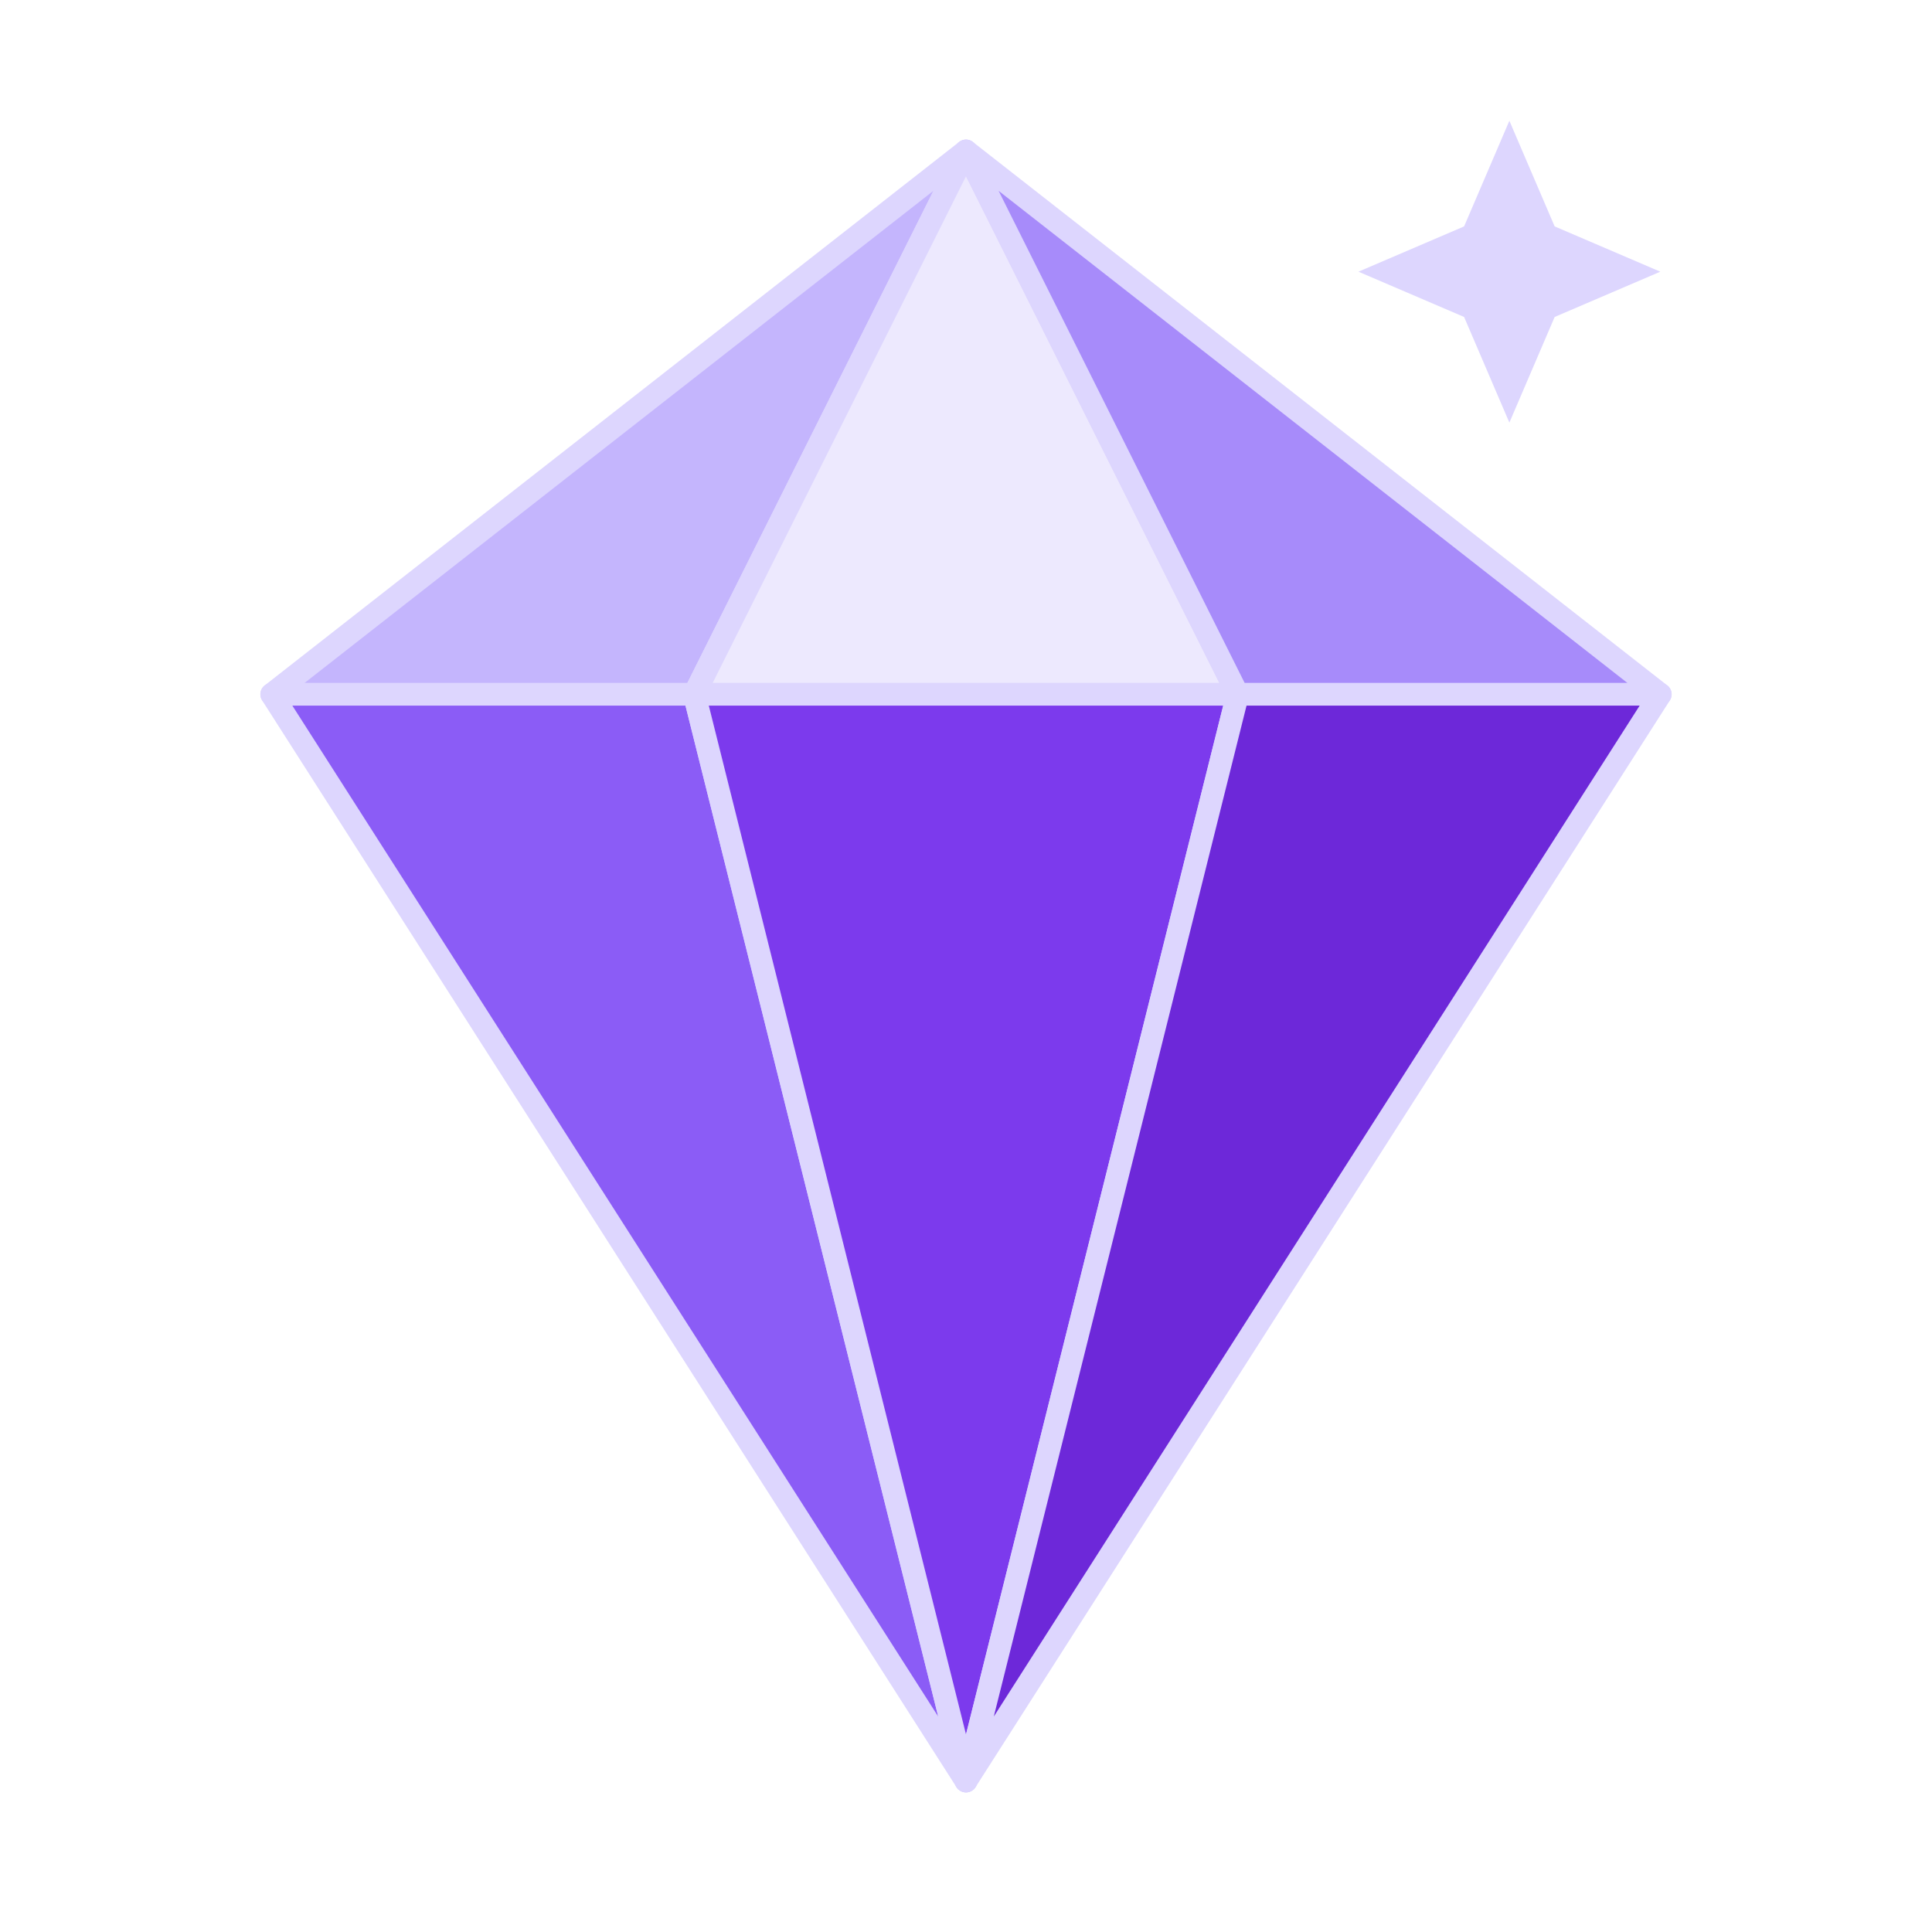
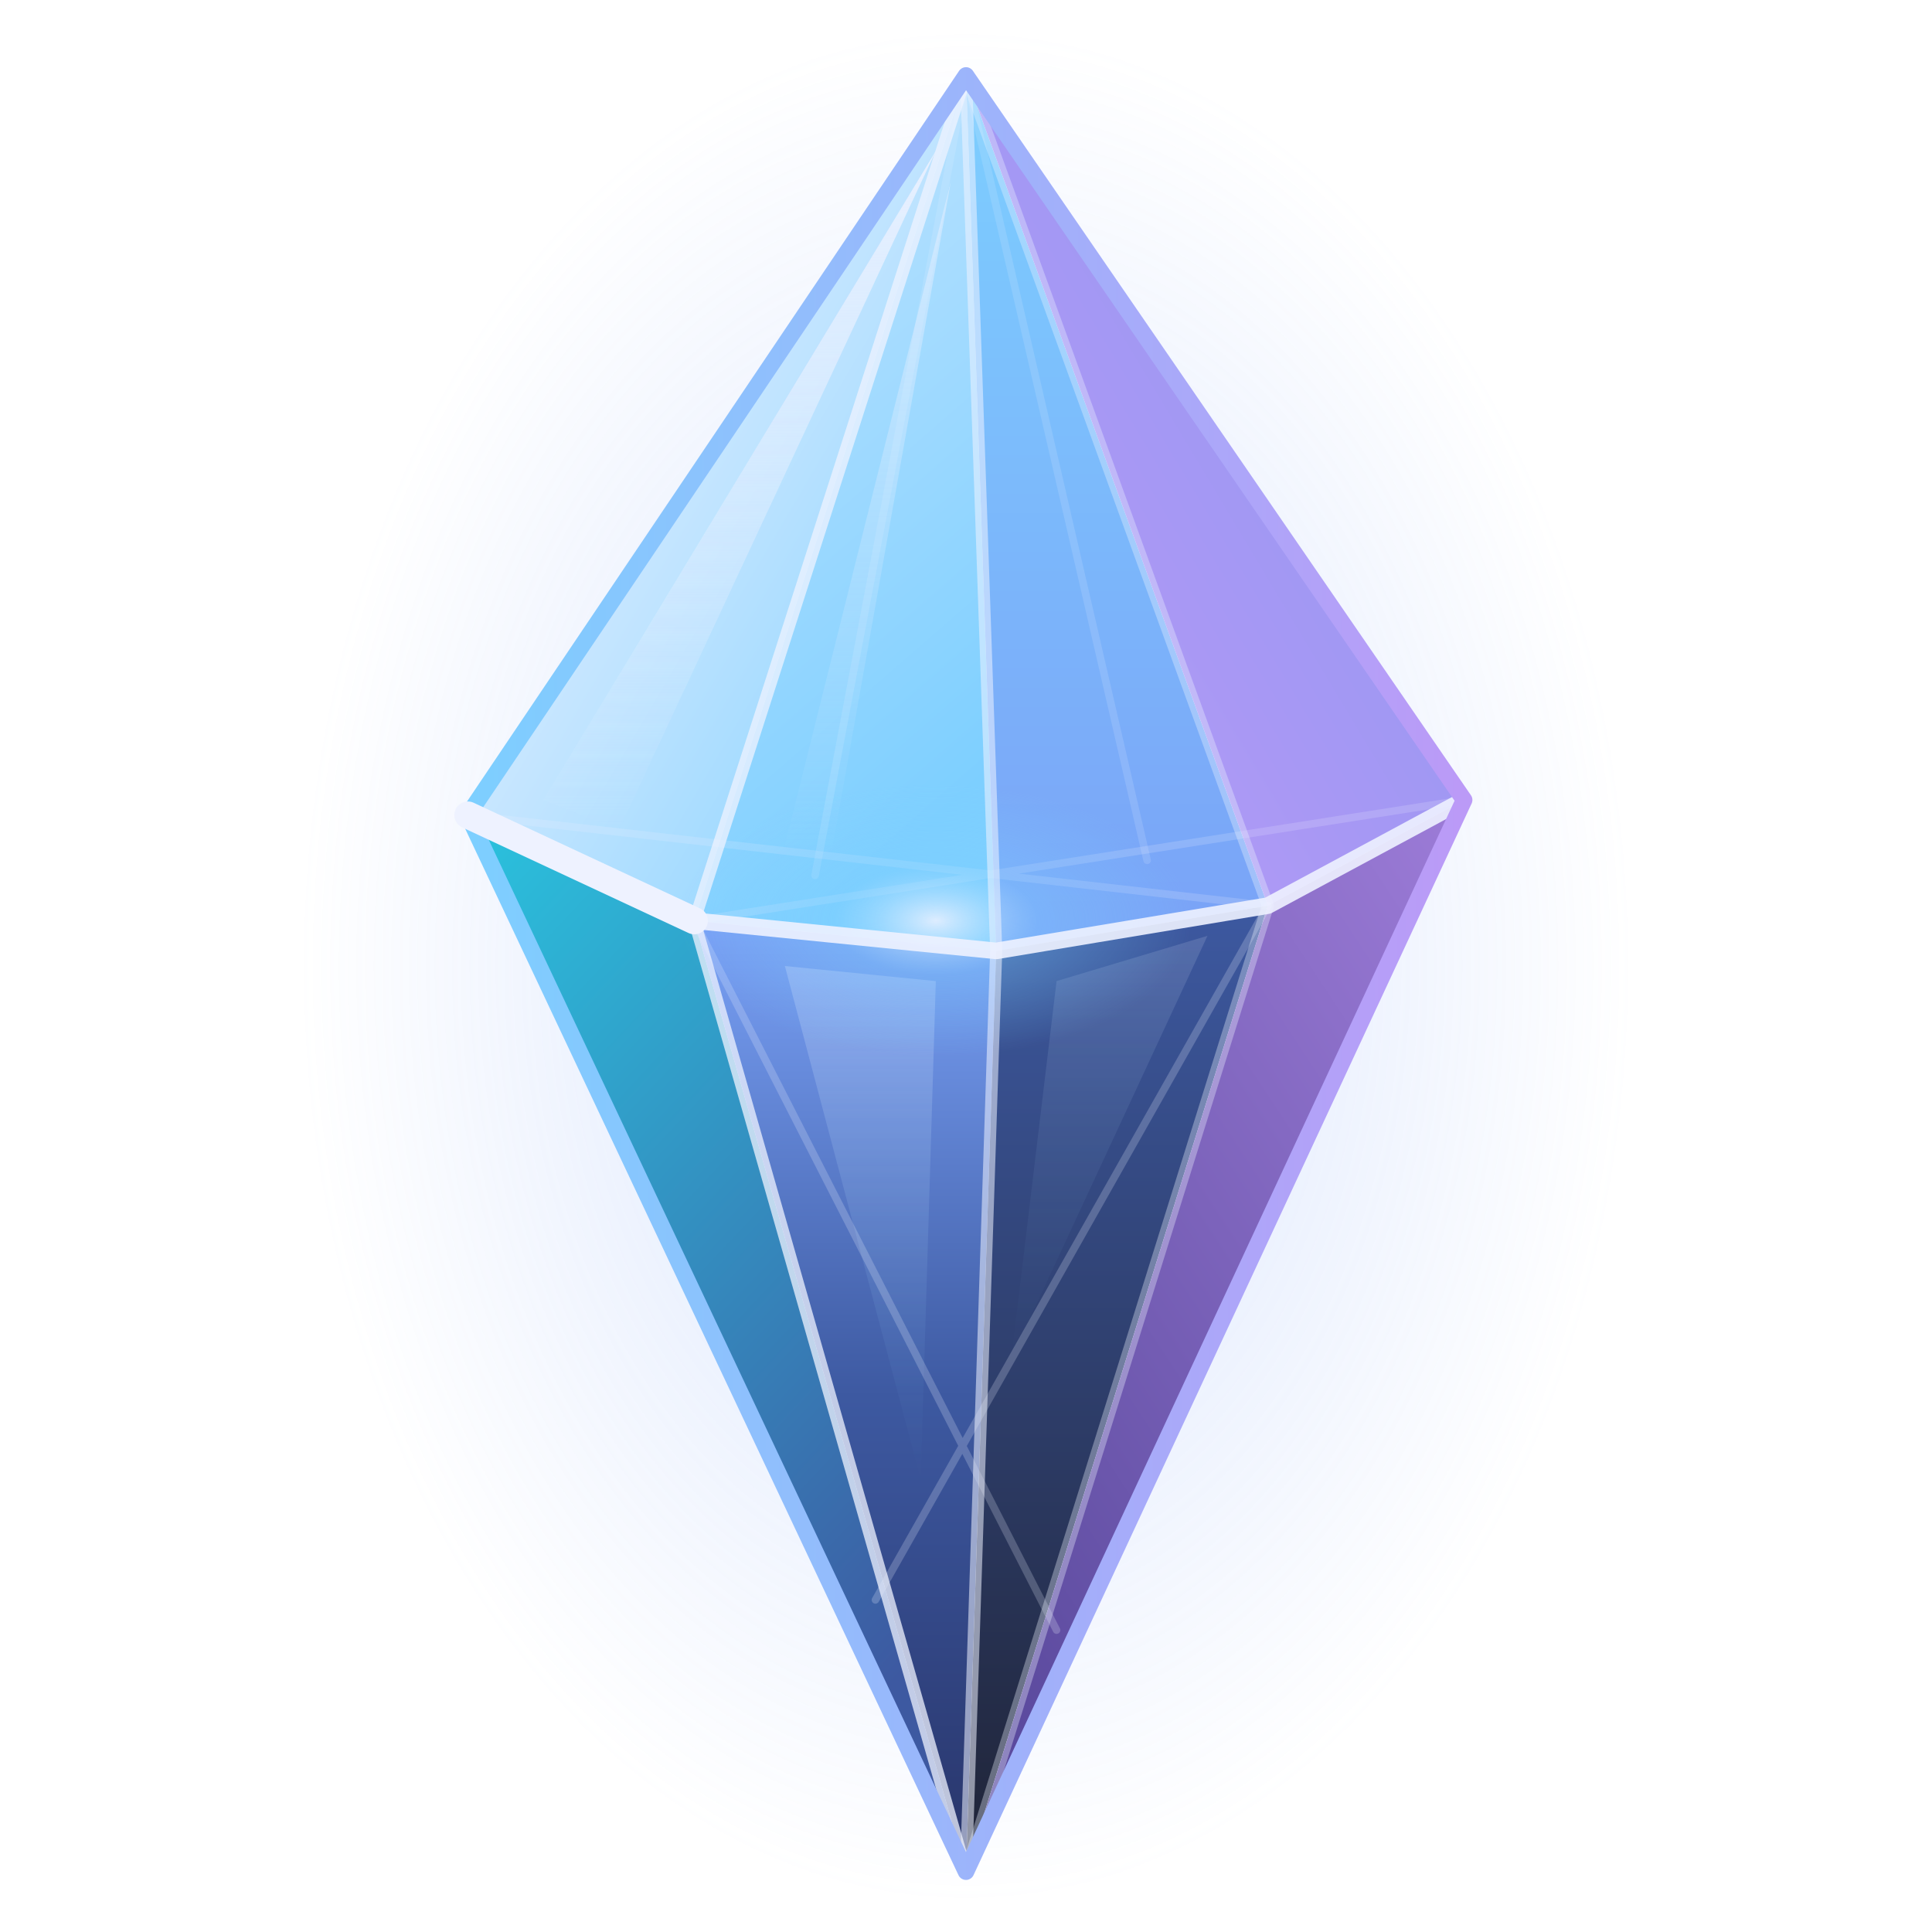
<svg xmlns="http://www.w3.org/2000/svg" viewBox="0 0 128 128" role="img" aria-label="Crystal">
-   <g stroke="#ddd6fe" stroke-width="1.5" stroke-linejoin="round">
-     <polygon points="64,10 18,46 46,46" fill="#c4b5fd" />
-     <polygon points="64,10 46,46 82,46" fill="#ede9fe" />
-     <polygon points="64,10 82,46 110,46" fill="#a78bfa" />
-     <polygon points="18,46 46,46 64,118" fill="#8b5cf6" />
-     <polygon points="46,46 82,46 64,118" fill="#7c3aed" />
-     <polygon points="82,46 110,46 64,118" fill="#6d28d9" />
+   <defs>
+     <radialGradient id="aura" cx="0.5" cy="0.5" r="0.5">
+       <stop offset="0" stop-color="#7aa2f7" stop-opacity="0.30" />
+       <stop offset="1" stop-color="#7aa2f7" stop-opacity="0" />
+     </radialGradient>
+     <linearGradient id="f1" x1="0" y1="0" x2="1" y2="1">
+       <stop offset="0" stop-color="#eef2ff" />
+       <stop offset="0.45" stop-color="#c7e6ff" />
+       <stop offset="1" stop-color="#7dcfff" />
+     </linearGradient>
+     <linearGradient id="f2" x1="0" y1="0" x2="0.3" y2="1">
+       <stop offset="0" stop-color="#c7e6ff" />
+       <stop offset="1" stop-color="#7dcfff" />
+     </linearGradient>
+     <linearGradient id="f3" x1="0" y1="0" x2="0" y2="1">
+       <stop offset="0" stop-color="#7dcfff" />
+       <stop offset="1" stop-color="#7aa2f7" />
+     </linearGradient>
+     <linearGradient id="f4" x1="1" y1="0" x2="0" y2="1">
+       <stop offset="0" stop-color="#8c96f0" />
+       <stop offset="1" stop-color="#bb9af7" />
+     </linearGradient>
+     <linearGradient id="g1" x1="0" y1="0" x2="0.5" y2="1">
+       <stop offset="0" stop-color="#2ac3de" />
+       <stop offset="1" stop-color="#3d59a1" />
+     </linearGradient>
+     <linearGradient id="g2" x1="0" y1="0" x2="0" y2="1">
+       <stop offset="0" stop-color="#7aa2f7" />
+       <stop offset="0.5" stop-color="#3d59a1" />
+       <stop offset="1" stop-color="#283469" />
+     </linearGradient>
+     <linearGradient id="g3" x1="0" y1="0" x2="0" y2="1">
+       <stop offset="0" stop-color="#3d59a1" />
+       <stop offset="1" stop-color="#1f2335" />
+     </linearGradient>
+     <linearGradient id="g4" x1="1" y1="0" x2="0.3" y2="1">
+       <stop offset="0" stop-color="#9d7cd8" />
+       <stop offset="1" stop-color="#5b4a9e" />
+     </linearGradient>
+     <linearGradient id="rim" x1="0" y1="0" x2="1" y2="0">
+       <stop offset="0" stop-color="#7dcfff" />
+       <stop offset="1" stop-color="#bb9af7" />
+     </linearGradient>
+     <linearGradient id="spec" x1="0" y1="0" x2="0" y2="1">
+       <stop offset="0" stop-color="#eef2ff" stop-opacity="0.95" />
+       <stop offset="1" stop-color="#eef2ff" stop-opacity="0" />
+     </linearGradient>
+     <linearGradient id="caustic" x1="0" y1="0" x2="0" y2="1">
+       <stop offset="0" stop-color="#eef2ff" stop-opacity="0.35" />
+       <stop offset="1" stop-color="#7dcfff" stop-opacity="0" />
+     </linearGradient>
+     <radialGradient id="core" cx="0.5" cy="0.5" r="0.5">
+       <stop offset="0" stop-color="#eef2ff" stop-opacity="0.85" />
+       <stop offset="0.4" stop-color="#7dcfff" stop-opacity="0.35" />
+       <stop offset="1" stop-color="#7dcfff" stop-opacity="0" />
+     </radialGradient>
+   </defs>
+   <ellipse cx="64" cy="64" rx="44" ry="62" fill="url(#aura)" />
+   <polygon points="64,5 31,54 46,61" fill="url(#f1)" />
+   <polygon points="64,5 46,61 66,63" fill="url(#f2)" />
+   <polygon points="64,5 66,63 84,60" fill="url(#f3)" />
+   <polygon points="64,5 84,60 97,53" fill="url(#f4)" />
+   <polygon points="31,54 46,61 64,124" fill="url(#g1)" />
+   <polygon points="46,61 66,63 64,124" fill="url(#g2)" />
+   <polygon points="66,63 84,60 64,124" fill="url(#g3)" />
+   <polygon points="84,60 97,53 64,124" fill="url(#g4)" />
+   <polygon points="52,64 62,65 61,98" fill="url(#caustic)" opacity="0.7" />
+   <polygon points="70,65 80,62 67,90" fill="url(#caustic)" opacity="0.4" />
+   <g fill="none" stroke="#eef2ff" stroke-width="0.5" stroke-linecap="round">
+     <path d="M31 54 L84 60 M46 61 L97 53" stroke-opacity="0.18" />
+     <path d="M46 61 L70 108 M84 60 L58 106" stroke-opacity="0.22" />
+     <path d="M64 5 L54 58 M64 5 L76 57" stroke-opacity="0.15" />
  </g>
-   <path d="M100 8 l3 7 7 3 -7 3 -3 7 -3 -7 -7 -3 7 -3z" fill="#ddd6fe" />
+   <ellipse cx="62" cy="61" rx="17" ry="9" fill="url(#core)" />
+   <g fill="none" stroke="#eef2ff" stroke-linejoin="round" stroke-linecap="round">
+     <path d="M64 5 L46 61 L64 124" stroke-opacity="0.75" stroke-width="0.8" />
+     <path d="M64 5 L66 63 L64 124" stroke-opacity="0.55" stroke-width="0.8" />
+     <path d="M64 5 L84 60 L64 124" stroke-opacity="0.35" stroke-width="0.8" />
+     <path d="M31 54 L46 61 L66 63 L84 60 L97 53" stroke-opacity="0.9" stroke-width="1.1" />
+   </g>
+   <polygon points="64,5 31,54 64,124 97,53" fill="none" stroke="url(#rim)" stroke-width="1.1" stroke-linejoin="round" />
+   <polygon points="62,10 36,53 41,55" fill="url(#spec)" opacity="0.9" />
+   <polygon points="63,12 52,56 55,57" fill="url(#spec)" opacity="0.5" />
+   <path d="M31 54 L46 61" stroke="#eef2ff" stroke-width="1.8" stroke-linecap="round" />
</svg>
